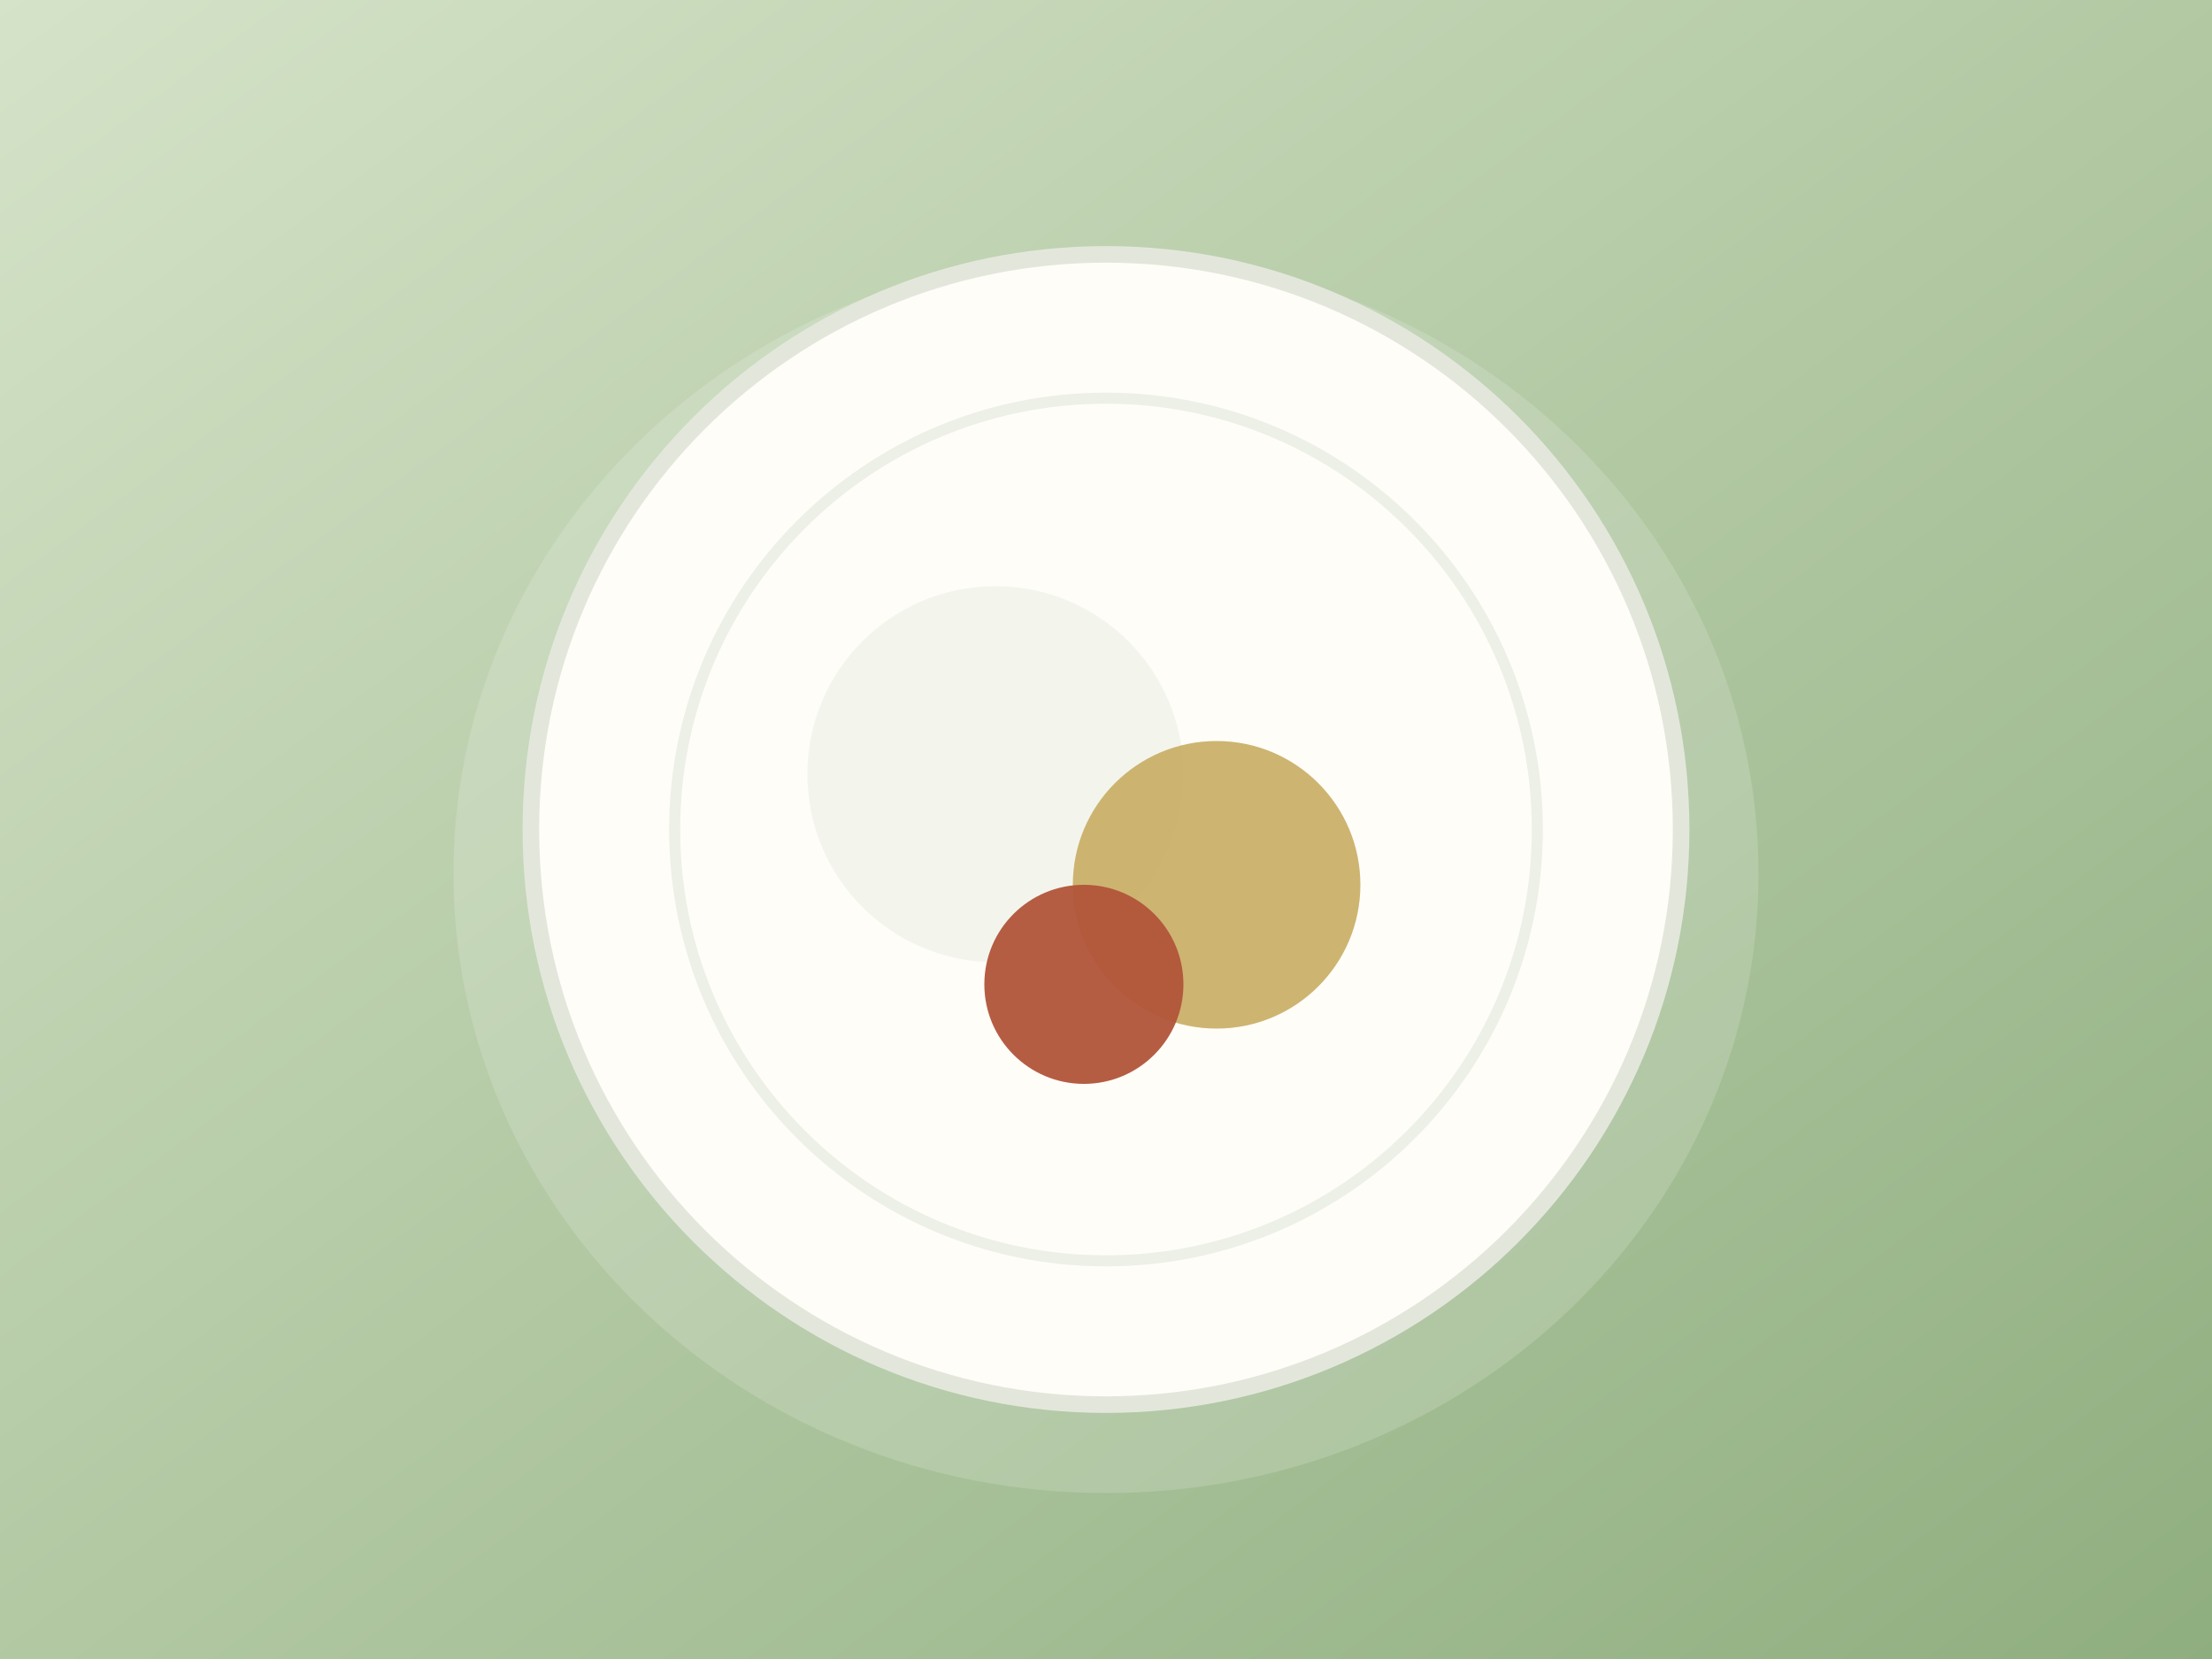
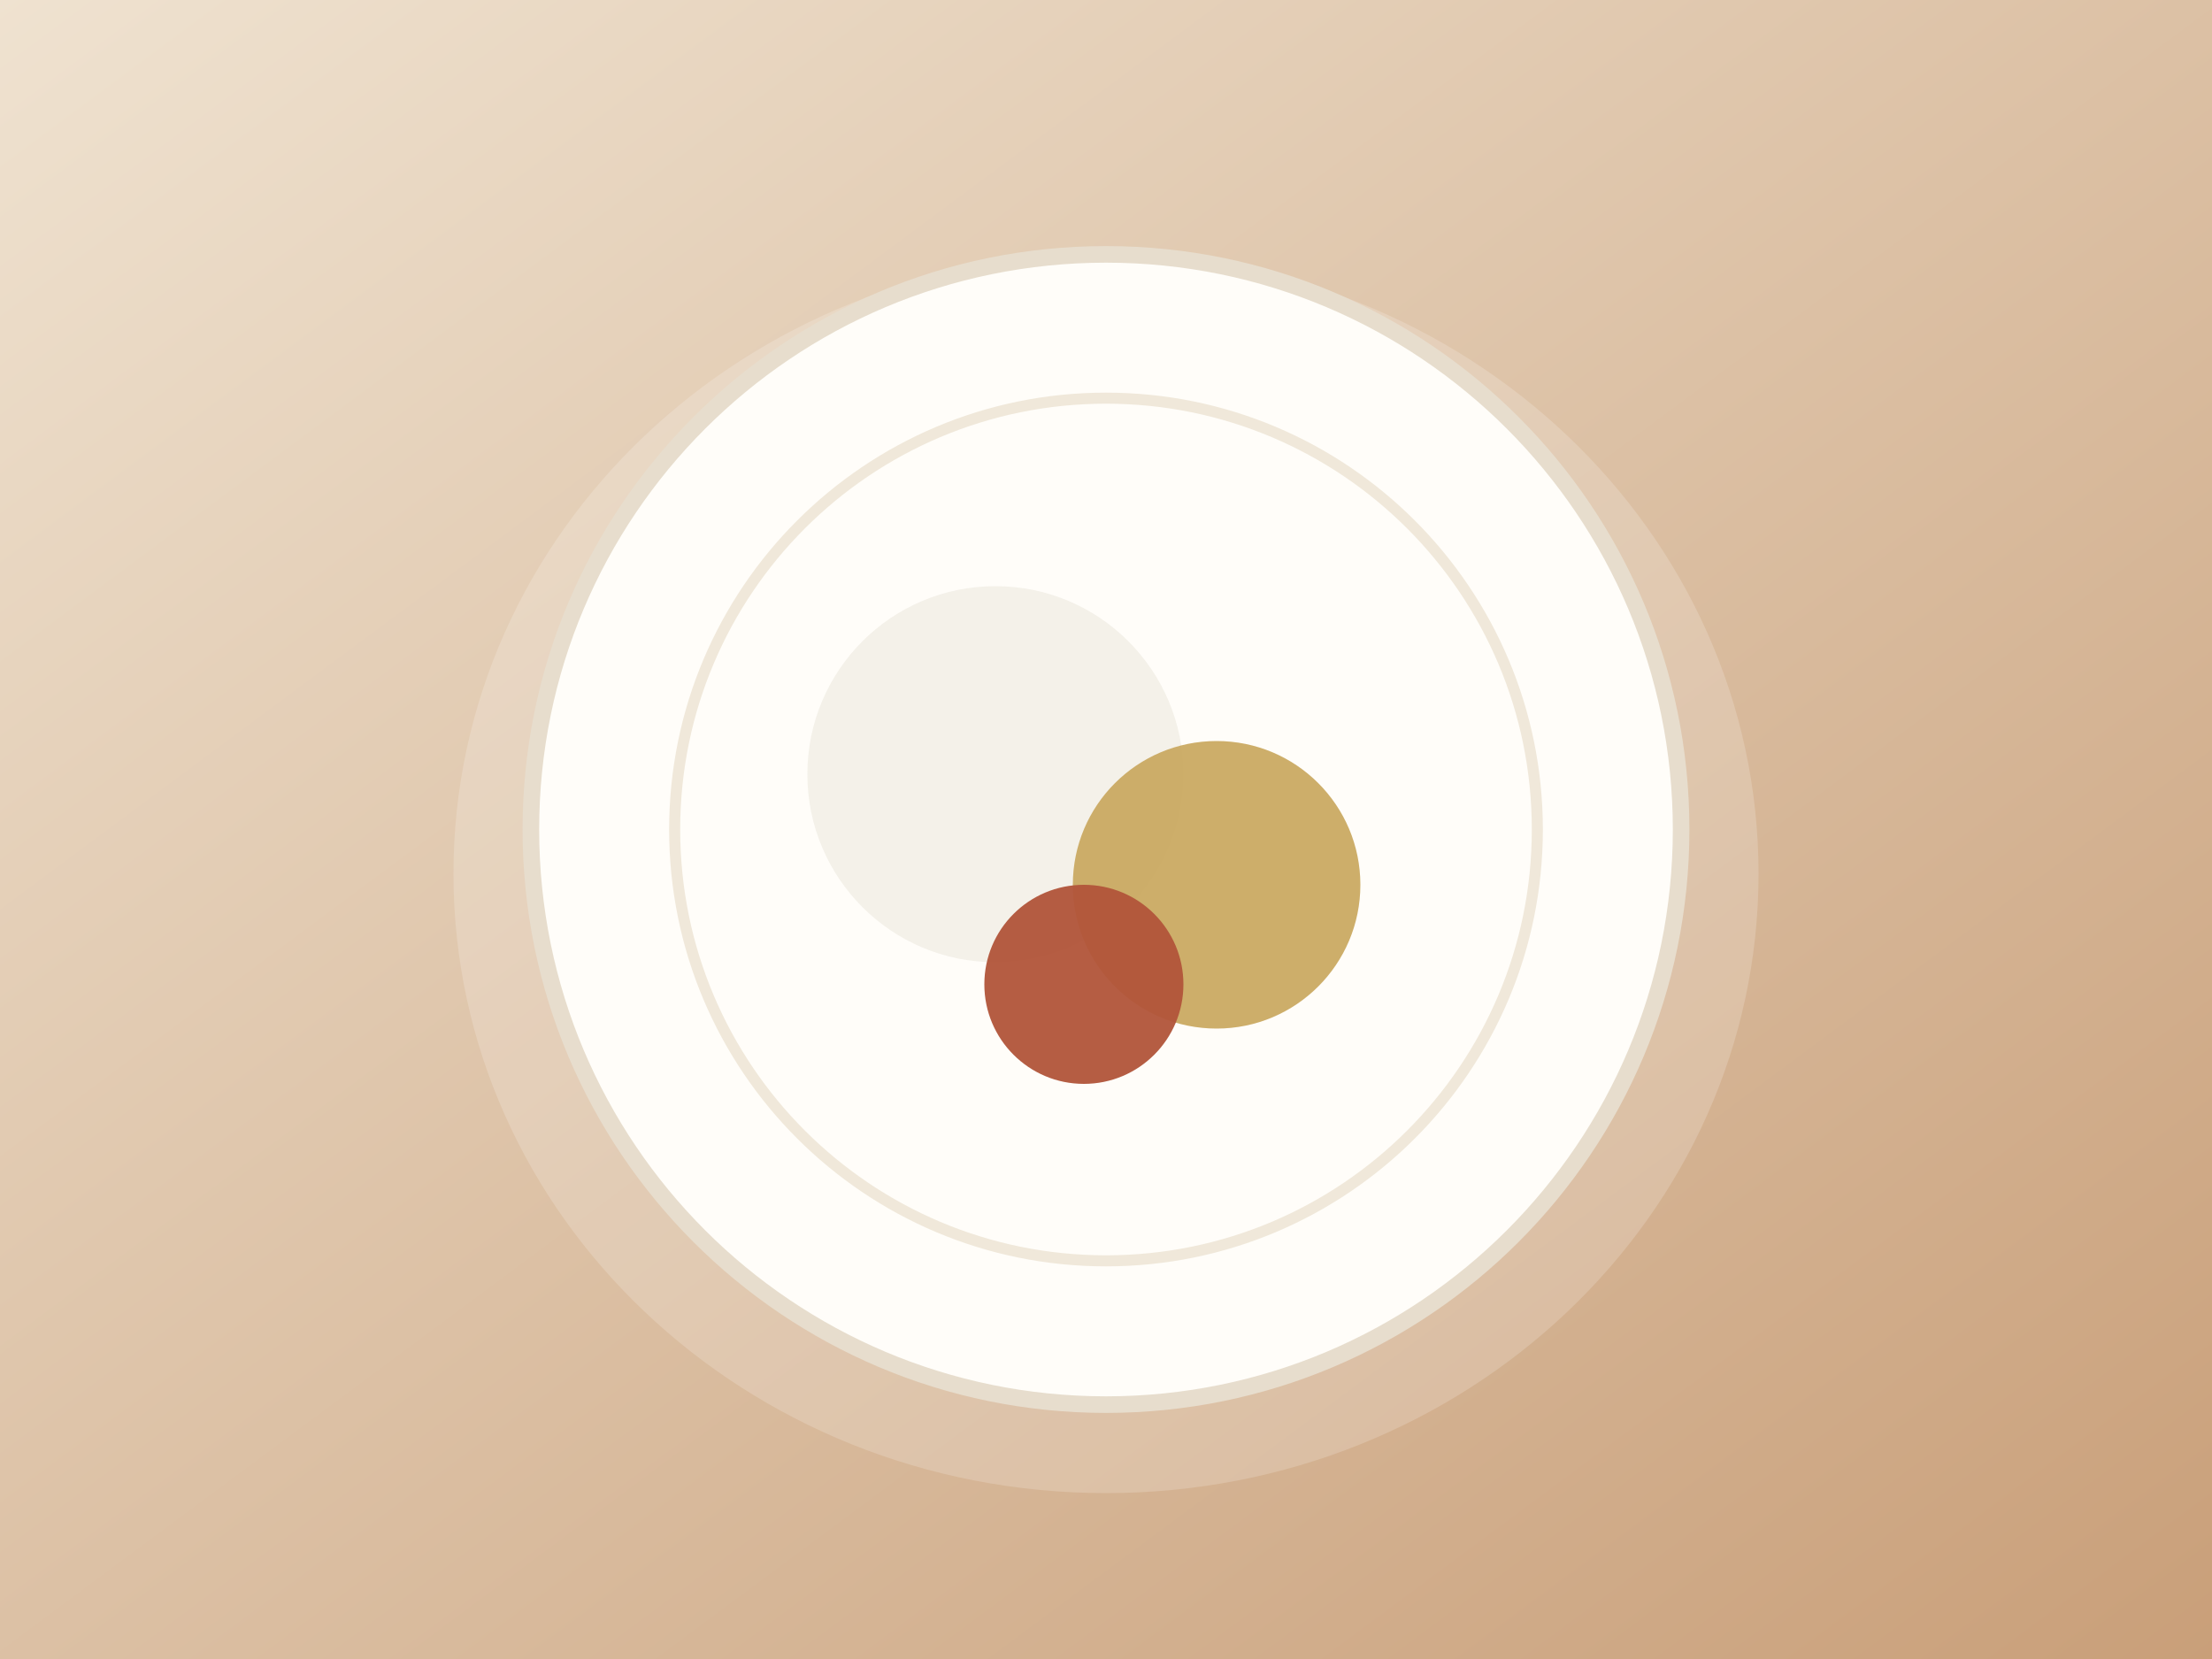
<svg xmlns="http://www.w3.org/2000/svg" width="400" height="300" viewBox="0 0 400 300">
  <defs>
    <linearGradient id="g" x1="0" y1="0" x2="1" y2="1">
-       <stop offset="0" stop-color="#d5e3c8" />
-       <stop offset="1" stop-color="#8fae7f" />
+       <stop offset="0" stop-color="#efe2d0" />
+       <stop offset="1" stop-color="#c99f79" />
    </linearGradient>
  </defs>
  <rect width="400" height="300" fill="url(#g)" />
-   <ellipse cx="200" cy="158" rx="118" ry="112" fill="#ffffff" opacity="0.16" />
-   <circle cx="200" cy="150" r="104" fill="#fffdf8" />
-   <circle cx="200" cy="150" r="104" fill="none" stroke="#e3e7db" stroke-width="3" />
-   <circle cx="200" cy="150" r="78" fill="none" stroke="#edf0e6" stroke-width="2" />
-   <circle cx="180" cy="140" r="34" fill="#f2f4ec" opacity="0.95" />
-   <circle cx="220" cy="160" r="26" fill="#cbb06a" opacity="0.95" />
+   <ellipse cx="200" cy="158" rx="118" ry="112" fill="#ffffff" opacity="0.18" />
+   <circle cx="200" cy="150" r="104" fill="#fffdf9" />
+   <circle cx="200" cy="150" r="104" fill="none" stroke="#e7ddcd" stroke-width="3" />
+   <circle cx="200" cy="150" r="78" fill="none" stroke="#f0e8da" stroke-width="2" />
+   <circle cx="180" cy="140" r="34" fill="#f3f0e8" opacity="0.95" />
+   <circle cx="220" cy="160" r="26" fill="#cbaa63" opacity="0.95" />
  <circle cx="196" cy="178" r="18" fill="#b1553a" opacity="0.95" />
</svg>
